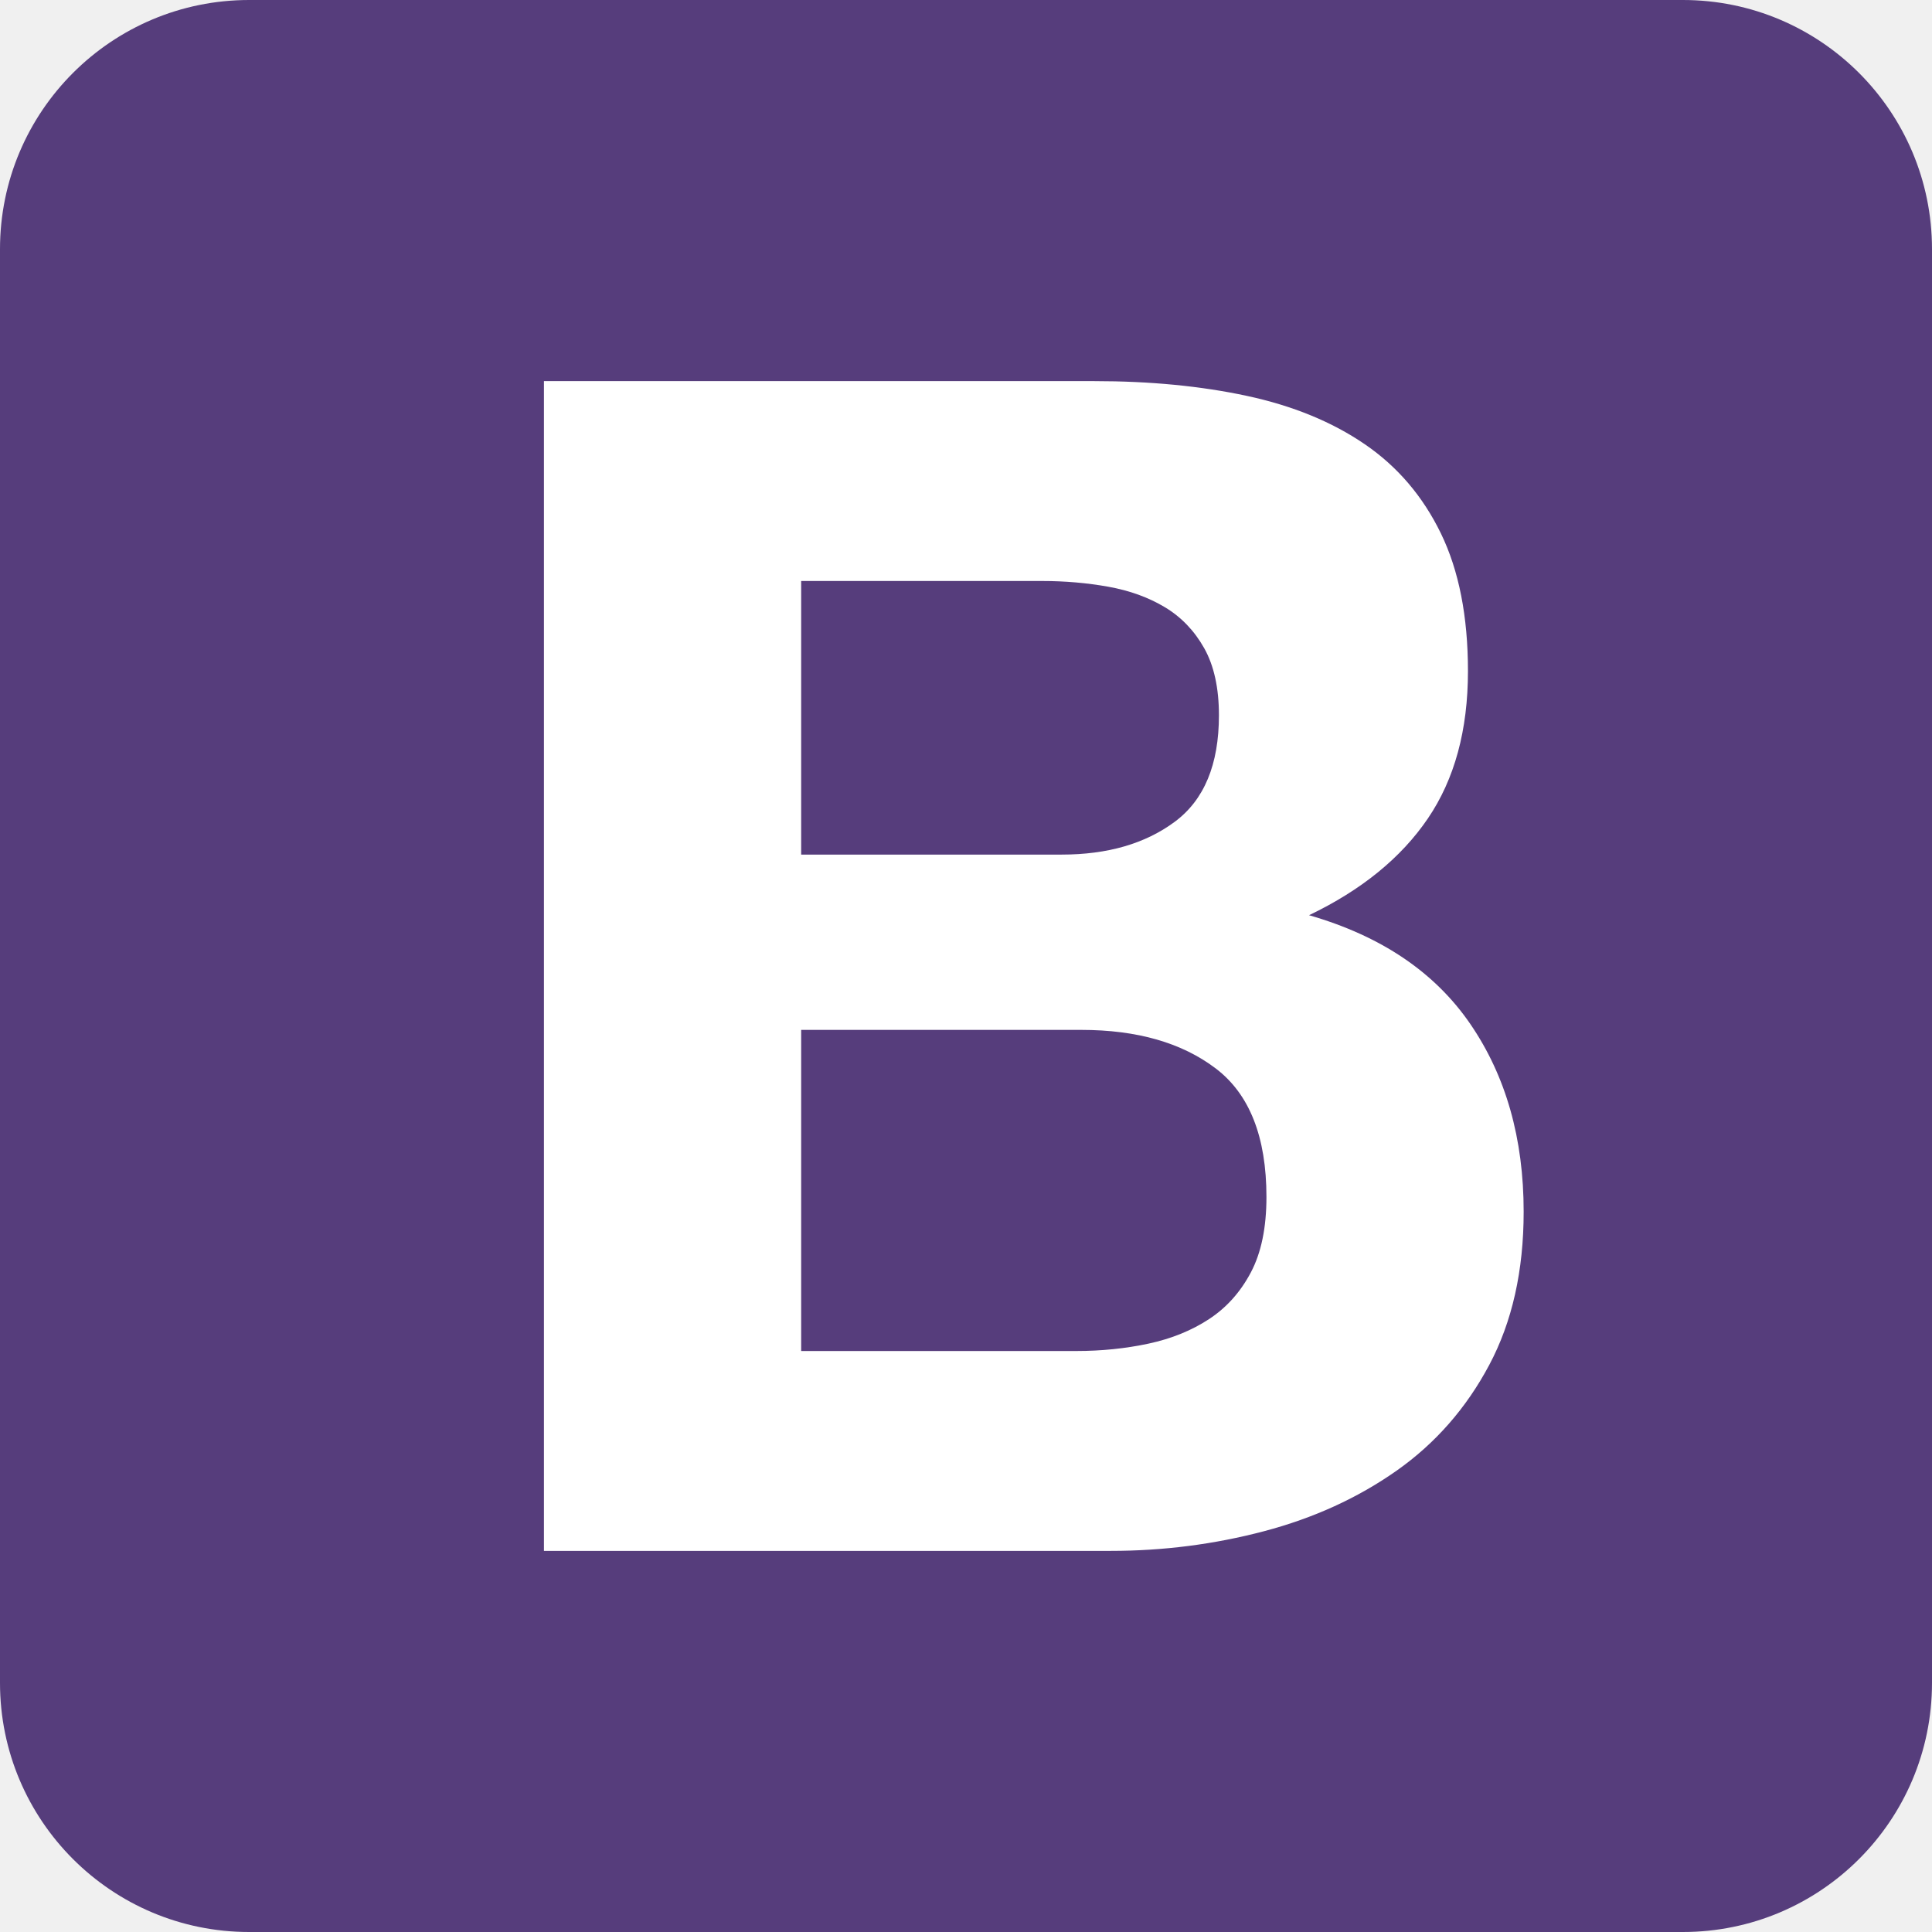
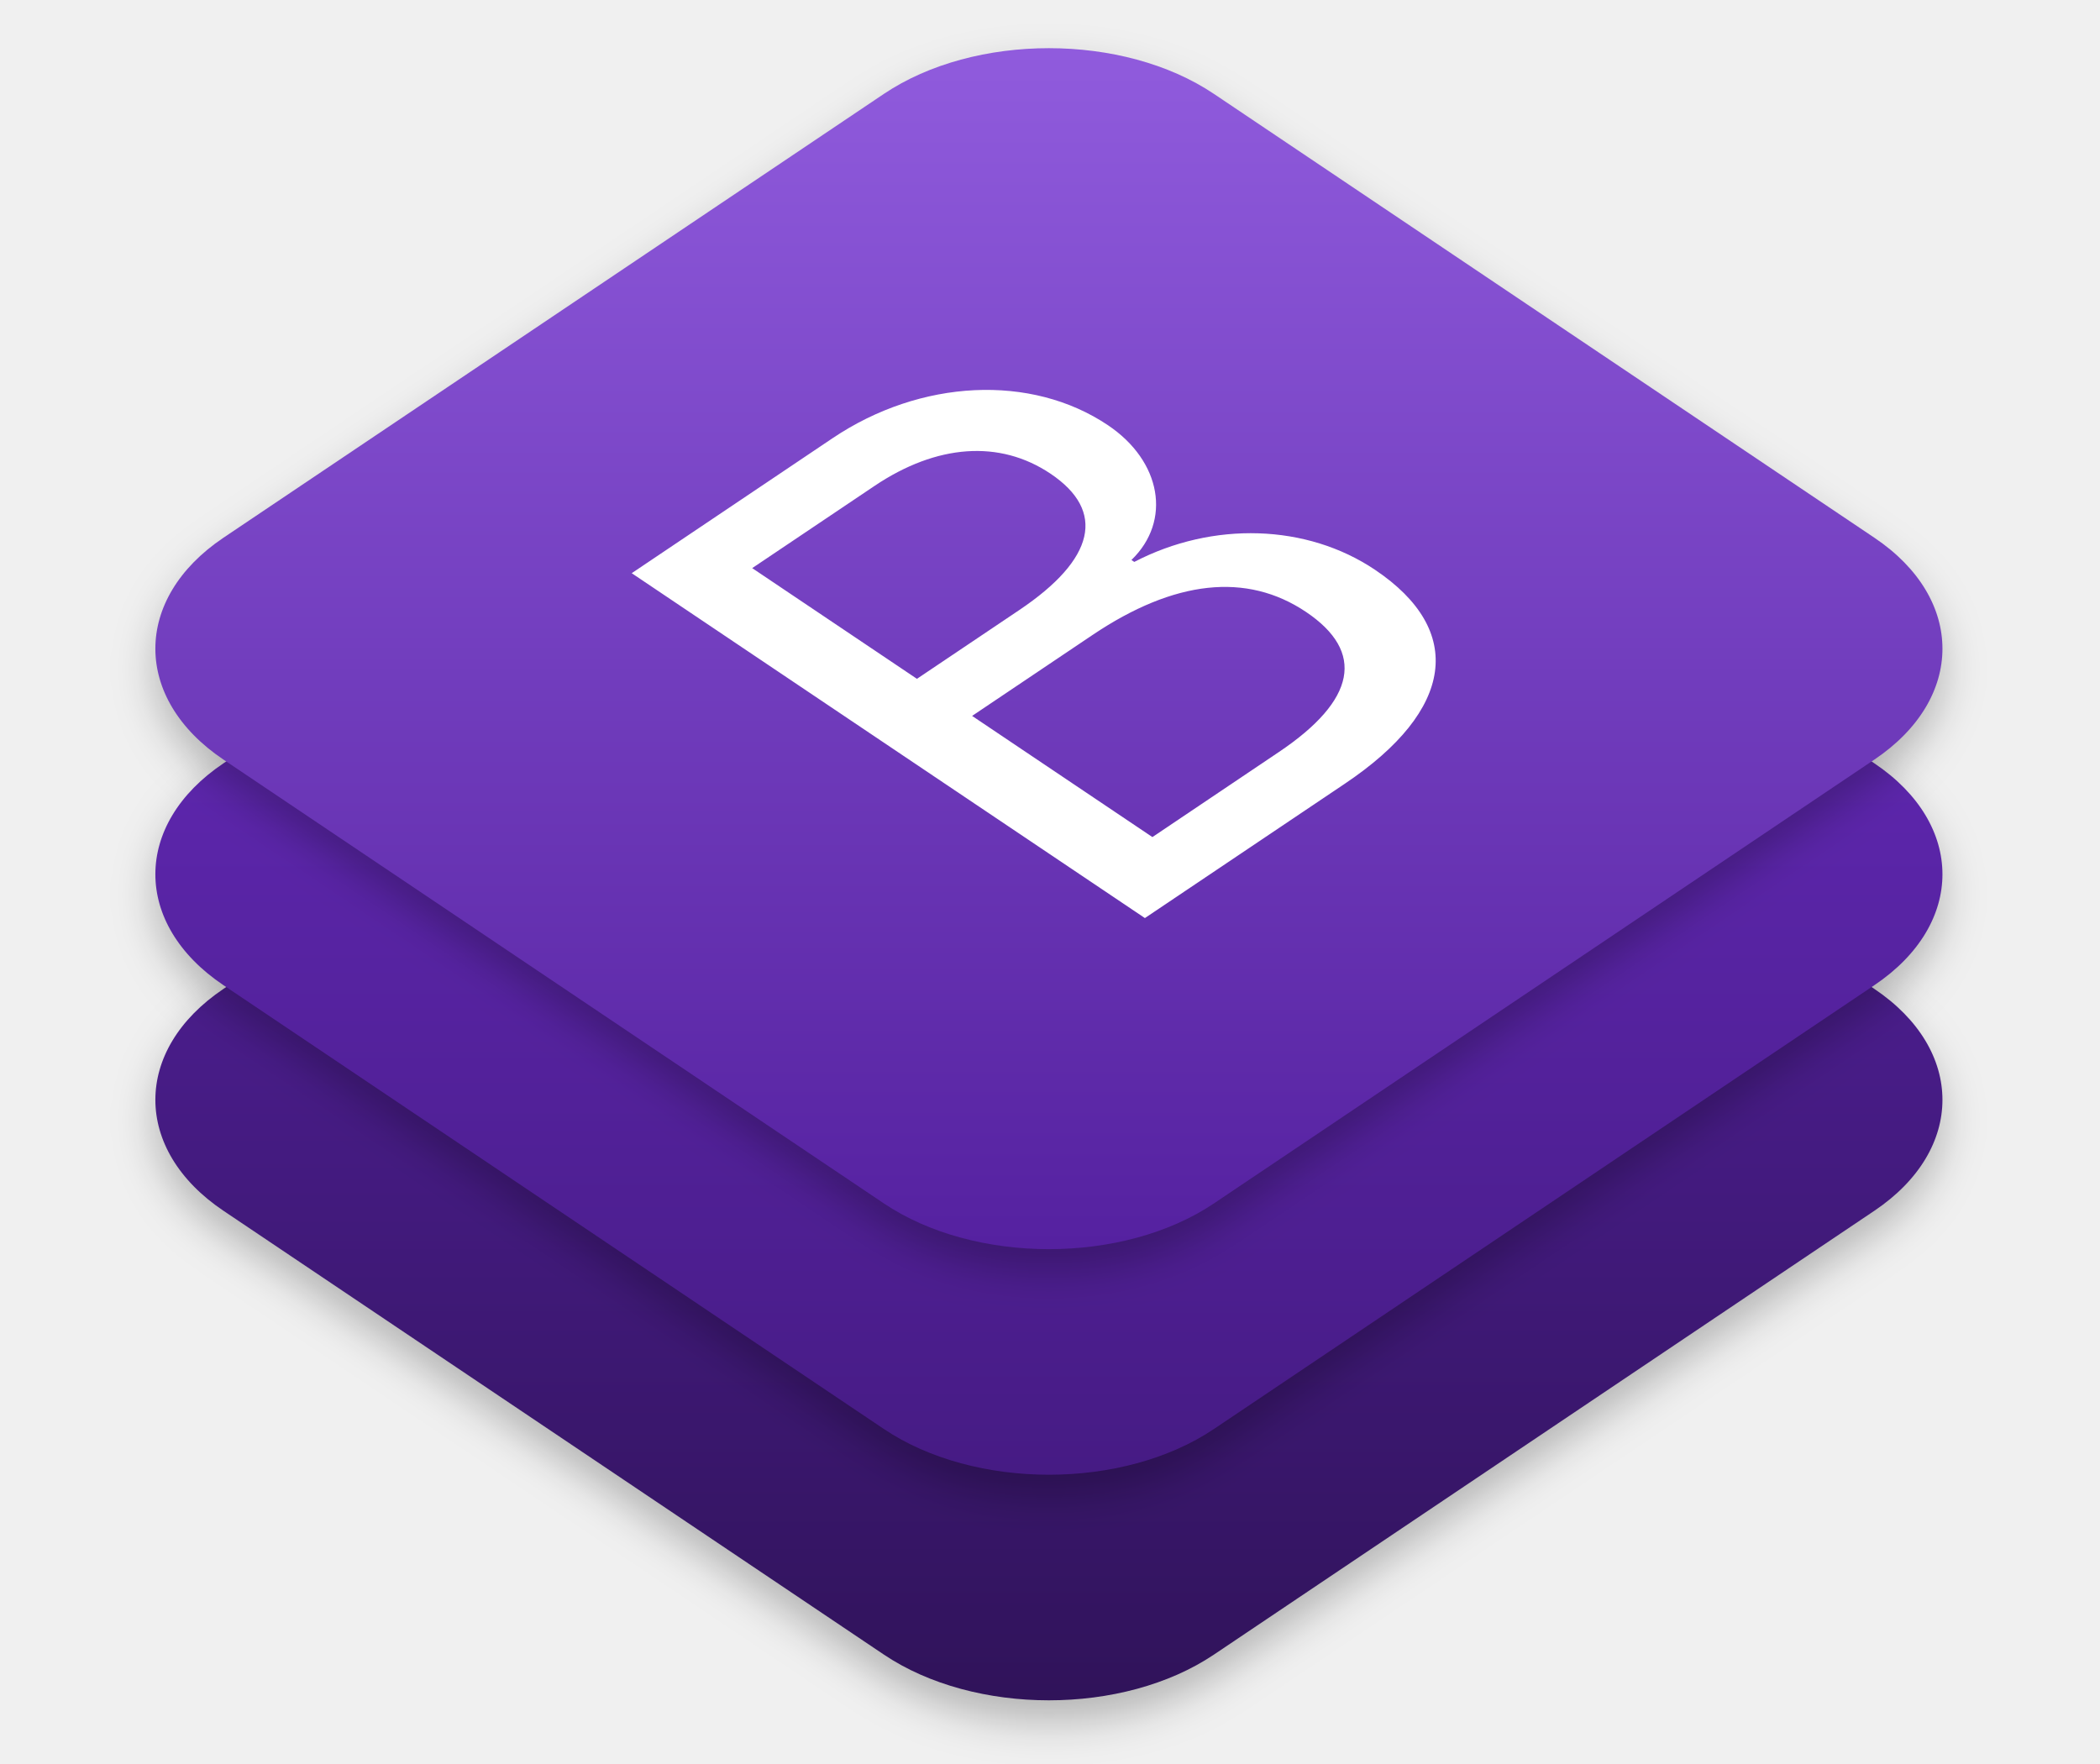
- <svg xmlns="http://www.w3.org/2000/svg" width="2500" height="2500" viewBox="0 0 256 256" preserveAspectRatio="xMinYMin meet">
-   <path d="M0 222.991C0 241.223 14.779 256 33.009 256H222.99C241.223 256 256 241.221 256 222.991V33.01C256 14.777 241.221 0 222.991 0H33.01C14.777 0 0 14.779 0 33.009V222.99z" fill="#563D7C" />
-   <path d="M106.158 113.238V76.985h31.911c3.04 0 5.97.253 8.792.76 2.822.506 5.319 1.41 7.49 2.713 2.17 1.303 3.907 3.112 5.21 5.427 1.302 2.316 1.954 5.283 1.954 8.9 0 6.513-1.954 11.217-5.862 14.111-3.907 2.895-8.9 4.342-14.979 4.342h-34.516zM72.075 50.5v155h75.112c6.947 0 13.713-.868 20.298-2.605 6.585-1.737 12.446-4.414 17.584-8.032 5.137-3.618 9.226-8.286 12.265-14.002 3.04-5.717 4.559-12.483 4.559-20.298 0-9.697-2.352-17.982-7.055-24.856-4.704-6.875-11.832-11.687-21.384-14.437 6.947-3.328 12.194-7.598 15.74-12.808 3.545-5.21 5.318-11.722 5.318-19.538 0-7.236-1.194-13.314-3.582-18.235-2.388-4.92-5.753-8.864-10.095-11.831-4.341-2.967-9.551-5.102-15.63-6.404-6.078-1.303-12.808-1.954-20.189-1.954H72.075zm34.083 128.515v-42.549h37.121c7.381 0 13.315 1.7 17.802 5.102 4.486 3.401 6.73 9.081 6.73 17.041 0 4.053-.688 7.381-2.063 9.986-1.375 2.605-3.22 4.668-5.536 6.187-2.315 1.52-4.993 2.605-8.032 3.257-3.04.65-6.223.976-9.552.976h-36.47z" fill="#FFF" />
+ <svg xmlns="http://www.w3.org/2000/svg" xmlns:xlink="http://www.w3.org/1999/xlink" width="512" height="430" class="img-fluid mb-3 mb-md-0" viewBox="0 0 1024 860" focusable="false" role="img">
+   <defs>
+     <linearGradient id="c" x1="50%" x2="50%" y1="0%" y2="100%">
+       <stop offset="0%" stop-color="#5c24ae" />
+       <stop offset="100%" stop-color="#30135a" />
+     </linearGradient>
+     <path id="b" d="M355.967 242.807l-322 216.395c-44.275 29.754-44.275 78.443 0 108.197l322 216.395c44.275 29.754 116.725 29.754 161 0l322-216.395c44.275-29.754 44.275-78.443 0-108.197l-322-216.395c-44.275-29.754-116.725-29.754-161 0z" />
+     <filter id="a" width="108%" height="112%" x="-4%" y="-4.3%" filterUnits="objectBoundingBox">
+       <feOffset dy="10" in="SourceAlpha" result="shadowOffsetOuter1" />
+       <feGaussianBlur in="shadowOffsetOuter1" result="shadowBlurOuter1" stdDeviation="10" />
+       <feColorMatrix in="shadowBlurOuter1" values="0 0 0 0 0 0 0 0 0 0 0 0 0 0 0 0 0 0 0.25 0" />
+     </filter>
+     <linearGradient id="f" x1="50%" x2="50%" y1="-17.303%" y2="100%">
+       <stop offset="0%" stop-color="#7331d4" />
+       <stop offset="100%" stop-color="#461b84" />
+     </linearGradient>
+     <path id="e" d="M355.967 132.807l-322 216.395c-44.275 29.754-44.275 78.443 0 108.197l322 216.395c44.275 29.754 116.725 29.754 161 0l322-216.395c44.275-29.754 44.275-78.443 0-108.197l-322-216.395c-44.275-29.754-116.725-29.754-161 0z" />
+     <filter id="d" width="108%" height="112%" x="-4%" y="-4.3%" filterUnits="objectBoundingBox">
+       <feOffset dy="10" in="SourceAlpha" result="shadowOffsetOuter1" />
+       <feGaussianBlur in="shadowOffsetOuter1" result="shadowBlurOuter1" stdDeviation="10" />
+       <feColorMatrix in="shadowBlurOuter1" values="0 0 0 0 0 0 0 0 0 0 0 0 0 0 0 0 0 0 0.25 0" />
+     </filter>
+     <linearGradient id="i" x1="50%" x2="50%" y1="0%" y2="100%">
+       <stop offset="0%" stop-color="#905bdd" />
+       <stop offset="100%" stop-color="#5521a0" />
+     </linearGradient>
+     <path id="h" d="M355.967 22.807l-322 216.395c-44.275 29.754-44.275 78.443 0 108.197l322 216.395c44.275 29.754 116.725 29.754 161 0l322-216.395c44.275-29.754 44.275-78.443 0-108.197l-322-216.395c-44.275-29.754-116.725-29.754-161 0z" />
+     <filter id="g" width="108%" height="112%" x="-4%" y="-4.3%" filterUnits="objectBoundingBox">
+       <feOffset dy="10" in="SourceAlpha" result="shadowOffsetOuter1" />
+       <feGaussianBlur in="shadowOffsetOuter1" result="shadowBlurOuter1" stdDeviation="10" />
+       <feColorMatrix in="shadowBlurOuter1" values="0 0 0 0 0 0 0 0 0 0 0 0 0 0 0 0 0 0 0.25 0" />
+     </filter>
+   </defs>
+   <g fill="none">
+     <g transform="translate(75 23)">
+       <use fill="#000" filter="url(#a)" xlink:href="#b" />
+       <use fill="url(#c)" xlink:href="#b" />
+     </g>
+     <g transform="translate(75 23)">
+       <use fill="#000" filter="url(#d)" xlink:href="#e" />
+       <use fill="url(#f)" xlink:href="#e" />
+     </g>
+     <g transform="translate(75 23)">
+       <use fill="#000" filter="url(#g)" xlink:href="#h" />
+       <use fill="url(#i)" xlink:href="#h" />
+     </g>
+     <path fill="#fff" d="M558.273 447.667L308.036 279.5l97.982-65.847c42.83-28.784 96.789-31.483 134.245-6.311 26.044 17.502 31.214 46.615 11.444 65.724l1.389.934c38.324-19.932 84.107-18.527 117.396 3.845 44.046 29.6 38.671 68.419-14.561 104.193l-97.658 65.629zM447.112 331.01l49.942-33.562c36.935-24.822 42.31-48.249 15.224-66.451-24.798-16.665-55.49-14.453-85.851 5.95l-59.641 40.081 80.326 53.982zm176.532 35.663c37.63-25.289 42.136-48.832 13.203-68.276-28.932-19.444-64.163-15.614-104.042 11.186l-58.789 39.508 87.92 59.084 61.708-41.502z" />
+   </g>
</svg>
